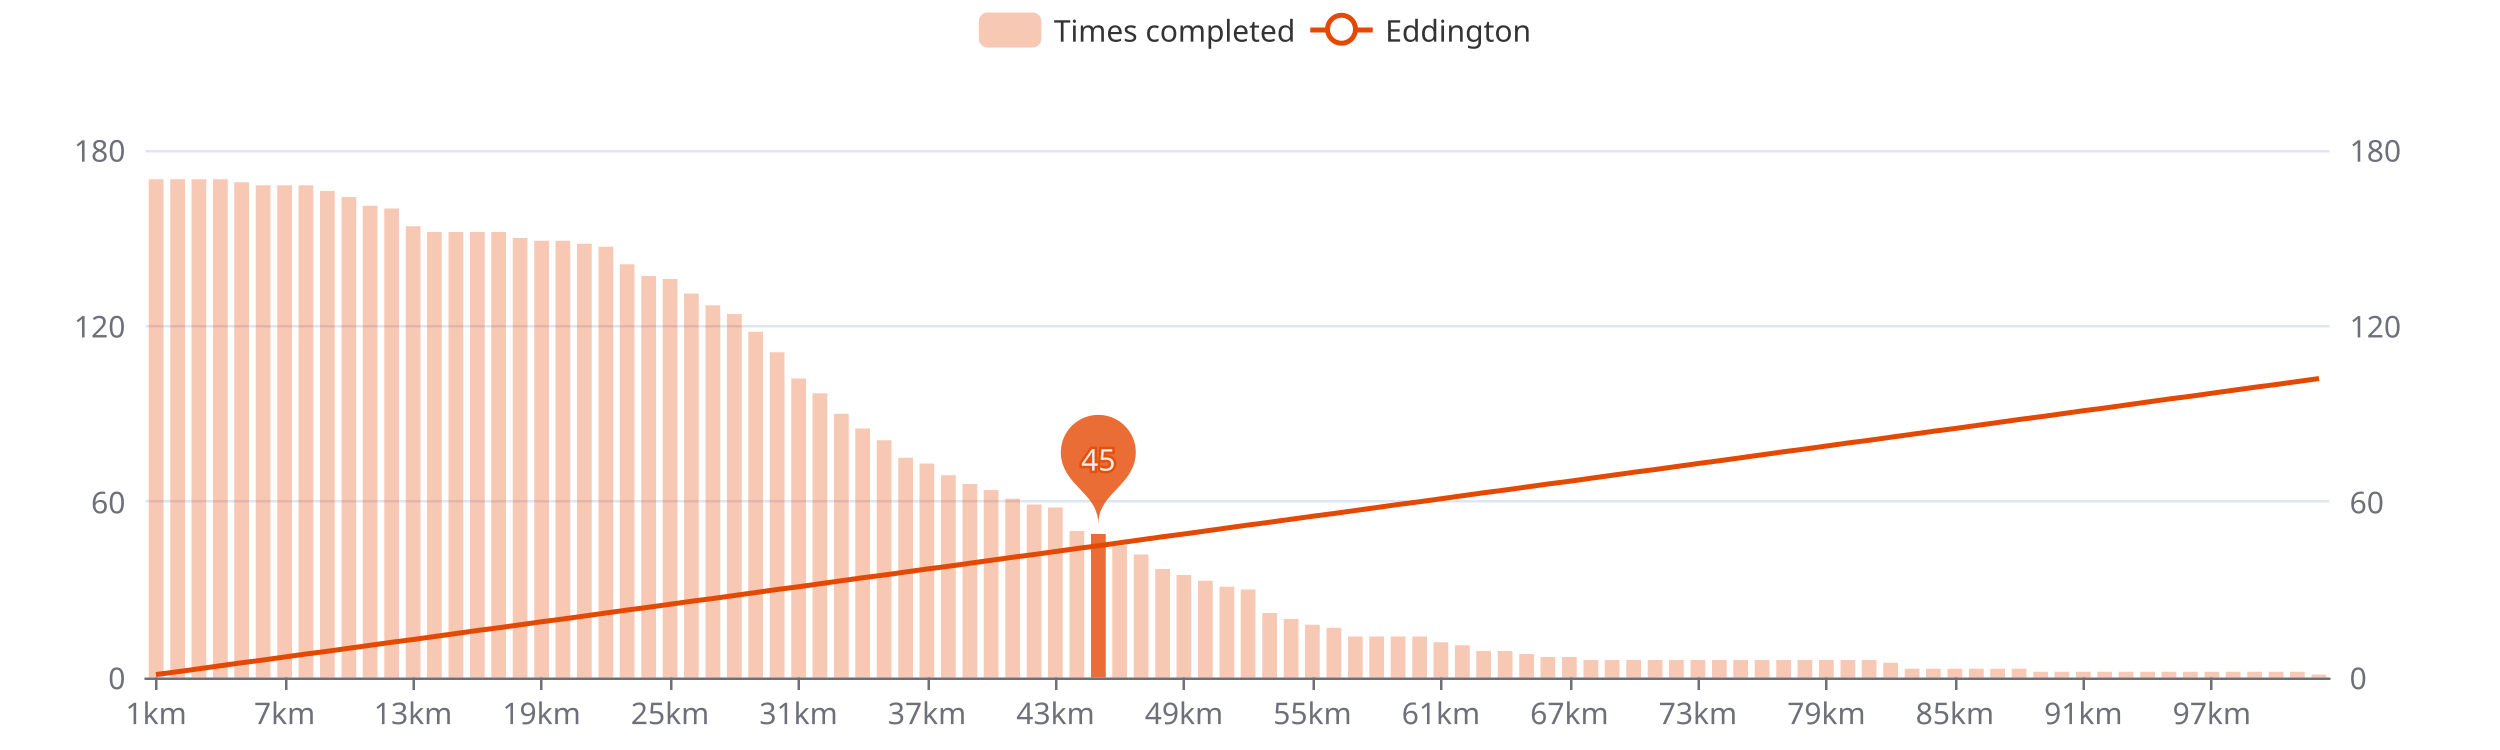
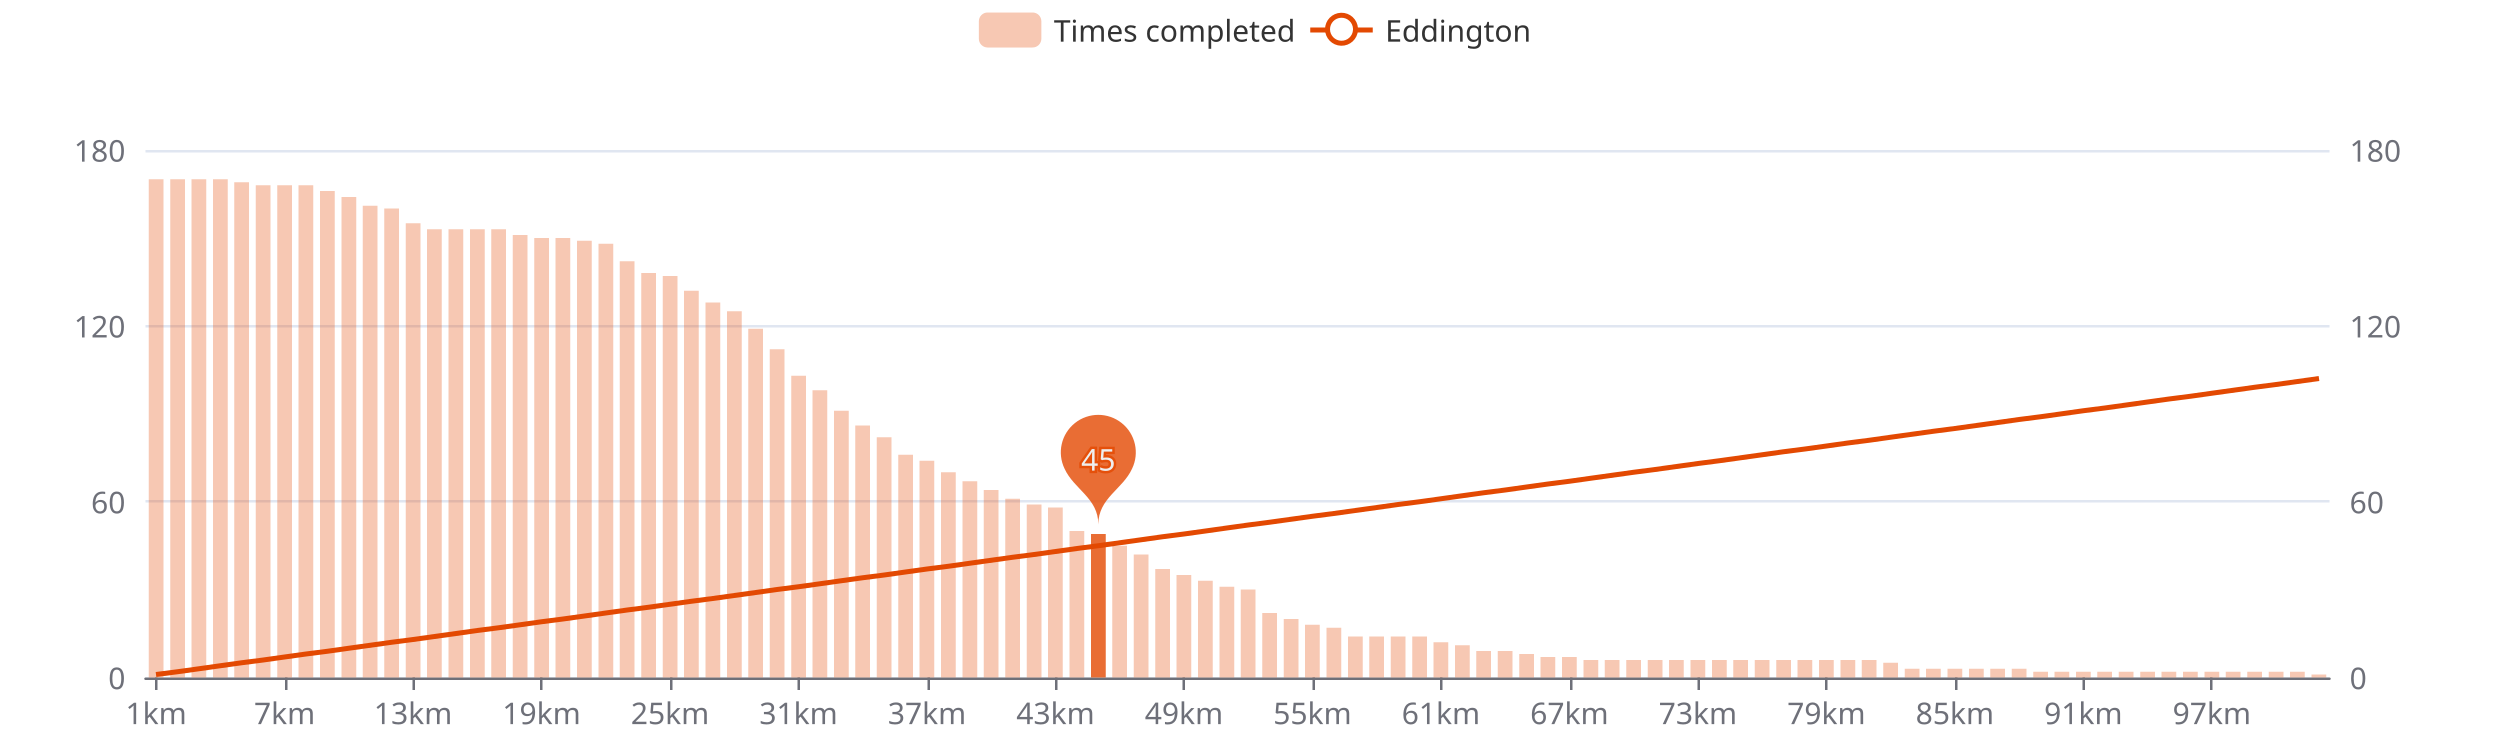
<svg xmlns="http://www.w3.org/2000/svg" width="1000" height="300" version="1.1" baseProfile="full" viewBox="0 0 1000 300">
  <rect width="1000" height="300" x="0" y="0" id="0" fill="#ffffff" />
  <path d="M58.2 271.5L931.8 271.5" fill="none" stroke="#E0E6F1" />
  <path d="M58.2 200.5L931.8 200.5" fill="none" stroke="#E0E6F1" />
  <path d="M58.2 130.5L931.8 130.5" fill="none" stroke="#E0E6F1" />
  <path d="M58.2 60.5L931.8 60.5" fill="none" stroke="#E0E6F1" />
  <path d="M58.2 271.5L931.8 271.5" fill="none" stroke="#6E7079" stroke-linecap="round" />
  <path d="M62.5 271L62.5 276" fill="none" stroke="#6E7079" />
  <path d="M114.5 271L114.5 276" fill="none" stroke="#6E7079" />
  <path d="M165.5 271L165.5 276" fill="none" stroke="#6E7079" />
  <path d="M216.5 271L216.5 276" fill="none" stroke="#6E7079" />
  <path d="M268.5 271L268.5 276" fill="none" stroke="#6E7079" />
  <path d="M319.5 271L319.5 276" fill="none" stroke="#6E7079" />
  <path d="M371.5 271L371.5 276" fill="none" stroke="#6E7079" />
  <path d="M422.5 271L422.5 276" fill="none" stroke="#6E7079" />
  <path d="M473.5 271L473.5 276" fill="none" stroke="#6E7079" />
  <path d="M525.5 271L525.5 276" fill="none" stroke="#6E7079" />
  <path d="M576.5 271L576.5 276" fill="none" stroke="#6E7079" />
  <path d="M628.5 271L628.5 276" fill="none" stroke="#6E7079" />
  <path d="M679.5 271L679.5 276" fill="none" stroke="#6E7079" />
  <path d="M730.5 271L730.5 276" fill="none" stroke="#6E7079" />
  <path d="M782.5 271L782.5 276" fill="none" stroke="#6E7079" />
  <path d="M833.5 271L833.5 276" fill="none" stroke="#6E7079" />
  <path d="M884.5 271L884.5 276" fill="none" stroke="#6E7079" />
  <text dominant-baseline="central" text-anchor="end" style="font-size:12px;font-family:sans-serif;" transform="translate(50.16 271)" fill="#6E7079">0</text>
  <text dominant-baseline="central" text-anchor="end" style="font-size:12px;font-family:sans-serif;" transform="translate(50.16 200.6667)" fill="#6E7079">60</text>
  <text dominant-baseline="central" text-anchor="end" style="font-size:12px;font-family:sans-serif;" transform="translate(50.16 130.3333)" fill="#6E7079">120</text>
  <text dominant-baseline="central" text-anchor="end" style="font-size:12px;font-family:sans-serif;" transform="translate(50.16 60)" fill="#6E7079">180</text>
  <text dominant-baseline="central" text-anchor="start" style="font-size:12px;font-family:sans-serif;" transform="translate(939.84 271)" fill="#6E7079">0</text>
  <text dominant-baseline="central" text-anchor="start" style="font-size:12px;font-family:sans-serif;" transform="translate(939.84 200.6667)" fill="#6E7079">60</text>
  <text dominant-baseline="central" text-anchor="start" style="font-size:12px;font-family:sans-serif;" transform="translate(939.84 130.3333)" fill="#6E7079">120</text>
  <text dominant-baseline="central" text-anchor="start" style="font-size:12px;font-family:sans-serif;" transform="translate(939.84 60)" fill="#6E7079">180</text>
  <text dominant-baseline="central" text-anchor="middle" style="font-size:12px;font-family:sans-serif;" y="6" transform="translate(62.4427 279)" fill="#6E7079">1km</text>
  <text dominant-baseline="central" text-anchor="middle" style="font-size:12px;font-family:sans-serif;" y="6" transform="translate(113.8357 279)" fill="#6E7079">7km</text>
  <text dominant-baseline="central" text-anchor="middle" style="font-size:12px;font-family:sans-serif;" y="6" transform="translate(165.2286 279)" fill="#6E7079">13km</text>
  <text dominant-baseline="central" text-anchor="middle" style="font-size:12px;font-family:sans-serif;" y="6" transform="translate(216.6216 279)" fill="#6E7079">19km</text>
  <text dominant-baseline="central" text-anchor="middle" style="font-size:12px;font-family:sans-serif;" y="6" transform="translate(268.0145 279)" fill="#6E7079">25km</text>
  <text dominant-baseline="central" text-anchor="middle" style="font-size:12px;font-family:sans-serif;" y="6" transform="translate(319.4075 279)" fill="#6E7079">31km</text>
  <text dominant-baseline="central" text-anchor="middle" style="font-size:12px;font-family:sans-serif;" y="6" transform="translate(370.8004 279)" fill="#6E7079">37km</text>
  <text dominant-baseline="central" text-anchor="middle" style="font-size:12px;font-family:sans-serif;" y="6" transform="translate(422.1933 279)" fill="#6E7079">43km</text>
  <text dominant-baseline="central" text-anchor="middle" style="font-size:12px;font-family:sans-serif;" y="6" transform="translate(473.5863 279)" fill="#6E7079">49km</text>
  <text dominant-baseline="central" text-anchor="middle" style="font-size:12px;font-family:sans-serif;" y="6" transform="translate(524.9792 279)" fill="#6E7079">55km</text>
  <text dominant-baseline="central" text-anchor="middle" style="font-size:12px;font-family:sans-serif;" y="6" transform="translate(576.3722 279)" fill="#6E7079">61km</text>
  <text dominant-baseline="central" text-anchor="middle" style="font-size:12px;font-family:sans-serif;" y="6" transform="translate(627.7651 279)" fill="#6E7079">67km</text>
  <text dominant-baseline="central" text-anchor="middle" style="font-size:12px;font-family:sans-serif;" y="6" transform="translate(679.158 279)" fill="#6E7079">73km</text>
  <text dominant-baseline="central" text-anchor="middle" style="font-size:12px;font-family:sans-serif;" y="6" transform="translate(730.551 279)" fill="#6E7079">79km</text>
  <text dominant-baseline="central" text-anchor="middle" style="font-size:12px;font-family:sans-serif;" y="6" transform="translate(781.9439 279)" fill="#6E7079">85km</text>
  <text dominant-baseline="central" text-anchor="middle" style="font-size:12px;font-family:sans-serif;" y="6" transform="translate(833.3369 279)" fill="#6E7079">91km</text>
  <text dominant-baseline="central" text-anchor="middle" style="font-size:12px;font-family:sans-serif;" y="6" transform="translate(884.7298 279)" fill="#6E7079">97km</text>
  <path d="M59.5 271l5.9 0l0 -199.3l-5.9 0Z" fill="rgb(227,73,2)" fill-opacity="0.3" />
  <path d="M68.1 271l5.9 0l0 -199.3l-5.9 0Z" fill="rgb(227,73,2)" fill-opacity="0.3" />
  <path d="M76.6 271l5.9 0l0 -199.3l-5.9 0Z" fill="rgb(227,73,2)" fill-opacity="0.3" />
  <path d="M85.2 271l5.9 0l0 -199.3l-5.9 0Z" fill="rgb(227,73,2)" fill-opacity="0.3" />
  <path d="M93.7 271l5.9 0l0 -198.1l-5.9 0Z" fill="rgb(227,73,2)" fill-opacity="0.3" />
  <path d="M102.3 271l5.9 0l0 -196.9l-5.9 0Z" fill="rgb(227,73,2)" fill-opacity="0.3" />
  <path d="M110.9 271l5.9 0l0 -196.9l-5.9 0Z" fill="rgb(227,73,2)" fill-opacity="0.3" />
  <path d="M119.4 271l5.9 0l0 -196.9l-5.9 0Z" fill="rgb(227,73,2)" fill-opacity="0.3" />
  <path d="M128 271l5.9 0l0 -194.6l-5.9 0Z" fill="rgb(227,73,2)" fill-opacity="0.3" />
  <path d="M136.6 271l5.9 0l0 -192.2l-5.9 0Z" fill="rgb(227,73,2)" fill-opacity="0.3" />
  <path d="M145.1 271l5.9 0l0 -188.7l-5.9 0Z" fill="rgb(227,73,2)" fill-opacity="0.3" />
  <path d="M153.7 271l5.9 0l0 -187.6l-5.9 0Z" fill="rgb(227,73,2)" fill-opacity="0.3" />
-   <path d="M162.3 271l5.9 0l0 -180.5l-5.9 0Z" fill="rgb(227,73,2)" fill-opacity="0.3" />
-   <path d="M170.8 271l5.9 0l0 -178.2l-5.9 0Z" fill="rgb(227,73,2)" fill-opacity="0.3" />
-   <path d="M179.4 271l5.9 0l0 -178.2l-5.9 0Z" fill="rgb(227,73,2)" fill-opacity="0.3" />
-   <path d="M188 271l5.9 0l0 -178.2l-5.9 0Z" fill="rgb(227,73,2)" fill-opacity="0.3" />
-   <path d="M196.5 271l5.9 0l0 -178.2l-5.9 0Z" fill="rgb(227,73,2)" fill-opacity="0.3" />
-   <path d="M205.1 271l5.9 0l0 -175.8l-5.9 0Z" fill="rgb(227,73,2)" fill-opacity="0.3" />
-   <path d="M213.7 271l5.9 0l0 -174.7l-5.9 0Z" fill="rgb(227,73,2)" fill-opacity="0.3" />
-   <path d="M222.2 271l5.9 0l0 -174.7l-5.9 0Z" fill="rgb(227,73,2)" fill-opacity="0.3" />
-   <path d="M230.8 271l5.9 0l0 -173.5l-5.9 0Z" fill="rgb(227,73,2)" fill-opacity="0.3" />
-   <path d="M239.4 271l5.9 0l0 -172.3l-5.9 0Z" fill="rgb(227,73,2)" fill-opacity="0.3" />
-   <path d="M247.9 271l5.9 0l0 -165.3l-5.9 0Z" fill="rgb(227,73,2)" fill-opacity="0.3" />
-   <path d="M256.5 271l5.9 0l0 -160.6l-5.9 0Z" fill="rgb(227,73,2)" fill-opacity="0.3" />
-   <path d="M265.1 271l5.9 0l0 -159.4l-5.9 0Z" fill="rgb(227,73,2)" fill-opacity="0.3" />
-   <path d="M273.6 271l5.9 0l0 -153.6l-5.9 0Z" fill="rgb(227,73,2)" fill-opacity="0.3" />
-   <path d="M282.2 271l5.9 0l0 -148.9l-5.9 0Z" fill="rgb(227,73,2)" fill-opacity="0.3" />
-   <path d="M290.8 271l5.9 0l0 -145.4l-5.9 0Z" fill="rgb(227,73,2)" fill-opacity="0.3" />
-   <path d="M299.3 271l5.9 0l0 -138.3l-5.9 0Z" fill="rgb(227,73,2)" fill-opacity="0.3" />
-   <path d="M307.9 271l5.9 0l0 -130.1l-5.9 0Z" fill="rgb(227,73,2)" fill-opacity="0.3" />
-   <path d="M316.5 271l5.9 0l0 -119.6l-5.9 0Z" fill="rgb(227,73,2)" fill-opacity="0.3" />
-   <path d="M325 271l5.9 0l0 -113.7l-5.9 0Z" fill="rgb(227,73,2)" fill-opacity="0.3" />
-   <path d="M333.6 271l5.9 0l0 -105.5l-5.9 0Z" fill="rgb(227,73,2)" fill-opacity="0.3" />
-   <path d="M342.1 271l5.9 0l0 -99.6l-5.9 0Z" fill="rgb(227,73,2)" fill-opacity="0.3" />
-   <path d="M350.7 271l5.9 0l0 -94.9l-5.9 0Z" fill="rgb(227,73,2)" fill-opacity="0.3" />
-   <path d="M359.3 271l5.9 0l0 -87.9l-5.9 0Z" fill="rgb(227,73,2)" fill-opacity="0.3" />
-   <path d="M367.8 271l5.9 0l0 -85.6l-5.9 0Z" fill="rgb(227,73,2)" fill-opacity="0.3" />
-   <path d="M376.4 271l5.9 0l0 -80.9l-5.9 0Z" fill="rgb(227,73,2)" fill-opacity="0.3" />
-   <path d="M385 271l5.9 0l0 -77.4l-5.9 0Z" fill="rgb(227,73,2)" fill-opacity="0.3" />
+   <path d="M162.3 271l5.9 0l0 -181.7l-5.9 0Z" fill="rgb(227,73,2)" fill-opacity="0.3" />
+   <path d="M170.8 271l5.9 0l0 -179.3l-5.9 0Z" fill="rgb(227,73,2)" fill-opacity="0.3" />
+   <path d="M179.4 271l5.9 0l0 -179.3l-5.9 0Z" fill="rgb(227,73,2)" fill-opacity="0.3" />
+   <path d="M188 271l5.9 0l0 -179.3l-5.9 0Z" fill="rgb(227,73,2)" fill-opacity="0.3" />
+   <path d="M196.5 271l5.9 0l0 -179.3l-5.9 0Z" fill="rgb(227,73,2)" fill-opacity="0.3" />
+   <path d="M205.1 271l5.9 0l0 -177l-5.9 0Z" fill="rgb(227,73,2)" fill-opacity="0.3" />
+   <path d="M213.7 271l5.9 0l0 -175.8l-5.9 0Z" fill="rgb(227,73,2)" fill-opacity="0.3" />
+   <path d="M222.2 271l5.9 0l0 -175.8l-5.9 0Z" fill="rgb(227,73,2)" fill-opacity="0.3" />
+   <path d="M230.8 271l5.9 0l0 -174.7l-5.9 0Z" fill="rgb(227,73,2)" fill-opacity="0.3" />
+   <path d="M239.4 271l5.9 0l0 -173.5l-5.9 0Z" fill="rgb(227,73,2)" fill-opacity="0.3" />
+   <path d="M247.9 271l5.9 0l0 -166.5l-5.9 0Z" fill="rgb(227,73,2)" fill-opacity="0.3" />
+   <path d="M256.5 271l5.9 0l0 -161.8l-5.9 0Z" fill="rgb(227,73,2)" fill-opacity="0.3" />
+   <path d="M265.1 271l5.9 0l0 -160.6l-5.9 0Z" fill="rgb(227,73,2)" fill-opacity="0.3" />
+   <path d="M273.6 271l5.9 0l0 -154.7l-5.9 0Z" fill="rgb(227,73,2)" fill-opacity="0.3" />
+   <path d="M282.2 271l5.9 0l0 -150l-5.9 0Z" fill="rgb(227,73,2)" fill-opacity="0.3" />
+   <path d="M290.8 271l5.9 0l0 -146.5l-5.9 0Z" fill="rgb(227,73,2)" fill-opacity="0.3" />
+   <path d="M299.3 271l5.9 0l0 -139.5l-5.9 0Z" fill="rgb(227,73,2)" fill-opacity="0.3" />
+   <path d="M307.9 271l5.9 0l0 -131.3l-5.9 0Z" fill="rgb(227,73,2)" fill-opacity="0.3" />
+   <path d="M316.5 271l5.9 0l0 -120.7l-5.9 0Z" fill="rgb(227,73,2)" fill-opacity="0.3" />
+   <path d="M325 271l5.9 0l0 -114.9l-5.9 0Z" fill="rgb(227,73,2)" fill-opacity="0.3" />
+   <path d="M333.6 271l5.9 0l0 -106.7l-5.9 0Z" fill="rgb(227,73,2)" fill-opacity="0.3" />
+   <path d="M342.1 271l5.9 0l0 -100.8l-5.9 0Z" fill="rgb(227,73,2)" fill-opacity="0.3" />
+   <path d="M350.7 271l5.9 0l0 -96.1l-5.9 0Z" fill="rgb(227,73,2)" fill-opacity="0.3" />
+   <path d="M359.3 271l5.9 0l0 -89.1l-5.9 0Z" fill="rgb(227,73,2)" fill-opacity="0.3" />
+   <path d="M367.8 271l5.9 0l0 -86.7l-5.9 0Z" fill="rgb(227,73,2)" fill-opacity="0.3" />
+   <path d="M376.4 271l5.9 0l0 -82.1l-5.9 0Z" fill="rgb(227,73,2)" fill-opacity="0.3" />
+   <path d="M385 271l5.9 0l0 -78.5l-5.9 0Z" fill="rgb(227,73,2)" fill-opacity="0.3" />
  <path d="M393.5 271l5.9 0l0 -75l-5.9 0Z" fill="rgb(227,73,2)" fill-opacity="0.3" />
  <path d="M402.1 271l5.9 0l0 -71.5l-5.9 0Z" fill="rgb(227,73,2)" fill-opacity="0.3" />
  <path d="M410.7 271l5.9 0l0 -69.2l-5.9 0Z" fill="rgb(227,73,2)" fill-opacity="0.3" />
  <path d="M419.2 271l5.9 0l0 -68l-5.9 0Z" fill="rgb(227,73,2)" fill-opacity="0.3" />
  <path d="M427.8 271l5.9 0l0 -58.6l-5.9 0Z" fill="rgb(227,73,2)" fill-opacity="0.3" />
  <path d="M436.4 271l5.9 0l0 -57.4l-5.9 0Z" fill="rgb(227,73,2)" fill-opacity="0.8" />
  <path d="M444.9 271l5.9 0l0 -52.7l-5.9 0Z" fill="rgb(227,73,2)" fill-opacity="0.3" />
  <path d="M453.5 271l5.9 0l0 -49.2l-5.9 0Z" fill="rgb(227,73,2)" fill-opacity="0.3" />
  <path d="M462.1 271l5.9 0l0 -43.4l-5.9 0Z" fill="rgb(227,73,2)" fill-opacity="0.3" />
  <path d="M470.6 271l5.9 0l0 -41l-5.9 0Z" fill="rgb(227,73,2)" fill-opacity="0.3" />
  <path d="M479.2 271l5.9 0l0 -38.7l-5.9 0Z" fill="rgb(227,73,2)" fill-opacity="0.3" />
  <path d="M487.8 271l5.9 0l0 -36.3l-5.9 0Z" fill="rgb(227,73,2)" fill-opacity="0.3" />
  <path d="M496.3 271l5.9 0l0 -35.2l-5.9 0Z" fill="rgb(227,73,2)" fill-opacity="0.3" />
  <path d="M504.9 271l5.9 0l0 -25.8l-5.9 0Z" fill="rgb(227,73,2)" fill-opacity="0.3" />
  <path d="M513.5 271l5.9 0l0 -23.4l-5.9 0Z" fill="rgb(227,73,2)" fill-opacity="0.3" />
  <path d="M522 271l5.9 0l0 -21.1l-5.9 0Z" fill="rgb(227,73,2)" fill-opacity="0.3" />
  <path d="M530.6 271l5.9 0l0 -19.9l-5.9 0Z" fill="rgb(227,73,2)" fill-opacity="0.3" />
  <path d="M539.2 271l5.9 0l0 -16.4l-5.9 0Z" fill="rgb(227,73,2)" fill-opacity="0.3" />
  <path d="M547.7 271l5.9 0l0 -16.4l-5.9 0Z" fill="rgb(227,73,2)" fill-opacity="0.3" />
  <path d="M556.3 271l5.9 0l0 -16.4l-5.9 0Z" fill="rgb(227,73,2)" fill-opacity="0.3" />
  <path d="M564.9 271l5.9 0l0 -16.4l-5.9 0Z" fill="rgb(227,73,2)" fill-opacity="0.3" />
  <path d="M573.4 271l5.9 0l0 -14.1l-5.9 0Z" fill="rgb(227,73,2)" fill-opacity="0.3" />
  <path d="M582 271l5.9 0l0 -12.9l-5.9 0Z" fill="rgb(227,73,2)" fill-opacity="0.3" />
  <path d="M590.5 271l5.9 0l0 -10.6l-5.9 0Z" fill="rgb(227,73,2)" fill-opacity="0.3" />
  <path d="M599.1 271l5.9 0l0 -10.6l-5.9 0Z" fill="rgb(227,73,2)" fill-opacity="0.3" />
  <path d="M607.7 271l5.9 0l0 -9.4l-5.9 0Z" fill="rgb(227,73,2)" fill-opacity="0.3" />
  <path d="M616.2 271l5.9 0l0 -8.2l-5.9 0Z" fill="rgb(227,73,2)" fill-opacity="0.3" />
  <path d="M624.8 271l5.9 0l0 -8.2l-5.9 0Z" fill="rgb(227,73,2)" fill-opacity="0.3" />
  <path d="M633.4 271l5.9 0l0 -7l-5.9 0Z" fill="rgb(227,73,2)" fill-opacity="0.3" />
  <path d="M641.9 271l5.9 0l0 -7l-5.9 0Z" fill="rgb(227,73,2)" fill-opacity="0.3" />
  <path d="M650.5 271l5.9 0l0 -7l-5.9 0Z" fill="rgb(227,73,2)" fill-opacity="0.3" />
  <path d="M659.1 271l5.9 0l0 -7l-5.9 0Z" fill="rgb(227,73,2)" fill-opacity="0.3" />
  <path d="M667.6 271l5.9 0l0 -7l-5.9 0Z" fill="rgb(227,73,2)" fill-opacity="0.3" />
  <path d="M676.2 271l5.9 0l0 -7l-5.9 0Z" fill="rgb(227,73,2)" fill-opacity="0.3" />
  <path d="M684.8 271l5.9 0l0 -7l-5.9 0Z" fill="rgb(227,73,2)" fill-opacity="0.3" />
  <path d="M693.3 271l5.9 0l0 -7l-5.9 0Z" fill="rgb(227,73,2)" fill-opacity="0.3" />
  <path d="M701.9 271l5.9 0l0 -7l-5.9 0Z" fill="rgb(227,73,2)" fill-opacity="0.3" />
  <path d="M710.5 271l5.9 0l0 -7l-5.9 0Z" fill="rgb(227,73,2)" fill-opacity="0.3" />
  <path d="M719 271l5.9 0l0 -7l-5.9 0Z" fill="rgb(227,73,2)" fill-opacity="0.3" />
  <path d="M727.6 271l5.9 0l0 -7l-5.9 0Z" fill="rgb(227,73,2)" fill-opacity="0.3" />
  <path d="M736.2 271l5.9 0l0 -7l-5.9 0Z" fill="rgb(227,73,2)" fill-opacity="0.3" />
  <path d="M744.7 271l5.9 0l0 -7l-5.9 0Z" fill="rgb(227,73,2)" fill-opacity="0.3" />
  <path d="M753.3 271l5.9 0l0 -5.9l-5.9 0Z" fill="rgb(227,73,2)" fill-opacity="0.3" />
  <path d="M761.9 271l5.9 0l0 -3.5l-5.9 0Z" fill="rgb(227,73,2)" fill-opacity="0.3" />
  <path d="M770.4 271l5.9 0l0 -3.5l-5.9 0Z" fill="rgb(227,73,2)" fill-opacity="0.3" />
  <path d="M779 271l5.9 0l0 -3.5l-5.9 0Z" fill="rgb(227,73,2)" fill-opacity="0.3" />
  <path d="M787.6 271l5.9 0l0 -3.5l-5.9 0Z" fill="rgb(227,73,2)" fill-opacity="0.3" />
  <path d="M796.1 271l5.9 0l0 -3.5l-5.9 0Z" fill="rgb(227,73,2)" fill-opacity="0.3" />
  <path d="M804.7 271l5.9 0l0 -3.5l-5.9 0Z" fill="rgb(227,73,2)" fill-opacity="0.3" />
  <path d="M813.3 271l5.9 0l0 -2.3l-5.9 0Z" fill="rgb(227,73,2)" fill-opacity="0.3" />
  <path d="M821.8 271l5.9 0l0 -2.3l-5.9 0Z" fill="rgb(227,73,2)" fill-opacity="0.3" />
  <path d="M830.4 271l5.9 0l0 -2.3l-5.9 0Z" fill="rgb(227,73,2)" fill-opacity="0.3" />
  <path d="M838.9 271l5.9 0l0 -2.3l-5.9 0Z" fill="rgb(227,73,2)" fill-opacity="0.3" />
  <path d="M847.5 271l5.9 0l0 -2.3l-5.9 0Z" fill="rgb(227,73,2)" fill-opacity="0.3" />
  <path d="M856.1 271l5.9 0l0 -2.3l-5.9 0Z" fill="rgb(227,73,2)" fill-opacity="0.3" />
  <path d="M864.6 271l5.9 0l0 -2.3l-5.9 0Z" fill="rgb(227,73,2)" fill-opacity="0.3" />
  <path d="M873.2 271l5.9 0l0 -2.3l-5.9 0Z" fill="rgb(227,73,2)" fill-opacity="0.3" />
  <path d="M881.8 271l5.9 0l0 -2.3l-5.9 0Z" fill="rgb(227,73,2)" fill-opacity="0.3" />
  <path d="M890.3 271l5.9 0l0 -2.3l-5.9 0Z" fill="rgb(227,73,2)" fill-opacity="0.3" />
  <path d="M898.9 271l5.9 0l0 -2.3l-5.9 0Z" fill="rgb(227,73,2)" fill-opacity="0.3" />
  <path d="M907.5 271l5.9 0l0 -2.3l-5.9 0Z" fill="rgb(227,73,2)" fill-opacity="0.3" />
  <path d="M916 271l5.9 0l0 -2.3l-5.9 0Z" fill="rgb(227,73,2)" fill-opacity="0.3" />
  <path d="M924.6 271l5.9 0l0 -1.2l-5.9 0Z" fill="rgb(227,73,2)" fill-opacity="0.3" />
  <path d="M-5 -5l226.9 0l0 24l-226.9 0Z" transform="translate(391.54 5)" fill="rgb(0,0,0)" fill-opacity="0" stroke="#ccc" stroke-width="0" />
  <path d="M3.5 0L21.5 0A3.5 3.5 0 0 1 25 3.5L25 10.5A3.5 3.5 0 0 1 21.5 14L3.5 14A3.5 3.5 0 0 1 0 10.5L0 3.5A3.5 3.5 0 0 1 3.5 0" transform="translate(391.54 5)" fill="rgb(227,73,2)" fill-opacity="0.3" />
  <text dominant-baseline="central" text-anchor="start" style="font-size:12px;font-family:sans-serif;" xml:space="preserve" x="30" y="7" transform="translate(391.54 5)" fill="#333">Times completed</text>
  <path d="M0 7L25 7" transform="translate(524.1 5)" fill="#000" stroke="#E34902" stroke-width="2" stroke-linecap="butt" stroke-miterlimit="10" />
  <path d="M18.1 7A5.6 5.6 0 1 1 18.1 6.4A5.6 5.6 0 0 1 18.1 7" transform="translate(524.1 5)" fill="#fff" stroke="#E34902" stroke-width="2" stroke-linecap="butt" stroke-miterlimit="10" />
  <text dominant-baseline="central" text-anchor="start" style="font-size:12px;font-family:sans-serif;" x="30" y="7" transform="translate(524.1 5)" fill="#333">Eddington</text>
  <path d="M-0.54 -0.89A0.6 0.6 0 1 1 0.54 -0.89C0.39 -0.56 0 -0.42 0 0C0 -0.42 -0.39 -0.56 -0.54 -0.89Z" transform="matrix(25,0,0,25,439.3243,209.7333)" fill="rgb(227,73,2)" fill-opacity="0.8" />
  <text dominant-baseline="central" text-anchor="middle" style="font-size:12px;font-family:sans-serif;" transform="translate(439.3243 183.5905)" fill="#eee" stroke="rgb(227,73,2)" stroke-width="2" paint-order="stroke" stroke-opacity="0.8" stroke-miterlimit="2">45</text>
  <g clip-path="url(#zr0-c0)">
    <path d="M62.4 269.8L71 268.7L79.6 267.5L88.1 266.3L96.7 265.1L105.3 264L113.8 262.8L122.4 261.6L131 260.5L139.5 259.3L148.1 258.1L156.7 256.9L165.2 255.8L173.8 254.6L182.4 253.4L190.9 252.2L199.5 251.1L208.1 249.9L216.6 248.7L225.2 247.6L233.8 246.4L242.3 245.2L250.9 244L259.4 242.9L268 241.7L276.6 240.5L285.1 239.4L293.7 238.2L302.3 237L310.8 235.8L319.4 234.7L328 233.5L336.5 232.3L345.1 231.1L353.7 230L362.2 228.8L370.8 227.6L379.4 226.5L387.9 225.3L396.5 224.1L405.1 222.9L413.6 221.8L422.2 220.6L430.8 219.4L439.3 218.3L447.9 217.1L456.5 215.9L465 214.7L473.6 213.6L482.2 212.4L490.7 211.2L499.3 210L507.8 208.9L516.4 207.7L525 206.5L533.5 205.4L542.1 204.2L550.7 203L559.2 201.8L567.8 200.7L576.4 199.5L584.9 198.3L593.5 197.1L602.1 196L610.6 194.8L619.2 193.6L627.8 192.5L636.3 191.3L644.9 190.1L653.5 188.9L662 187.8L670.6 186.6L679.2 185.4L687.7 184.3L696.3 183.1L704.9 181.9L713.4 180.7L722 179.6L730.6 178.4L739.1 177.2L747.7 176.1L756.2 174.9L764.8 173.7L773.4 172.5L781.9 171.4L790.5 170.2L799.1 169L807.6 167.8L816.2 166.7L824.8 165.5L833.3 164.3L841.9 163.2L850.5 162L859 160.8L867.6 159.6L876.2 158.5L884.7 157.3L893.3 156.1L901.9 154.9L910.4 153.8L919 152.6L927.6 151.4" fill="none" stroke="#E34902" stroke-width="2" stroke-linejoin="bevel" />
  </g>
  <defs>
    <clipPath id="zr0-c0">
      <path d="M57 59l876 0l0 213l-876 0Z" fill="#000" />
    </clipPath>
  </defs>
</svg>
